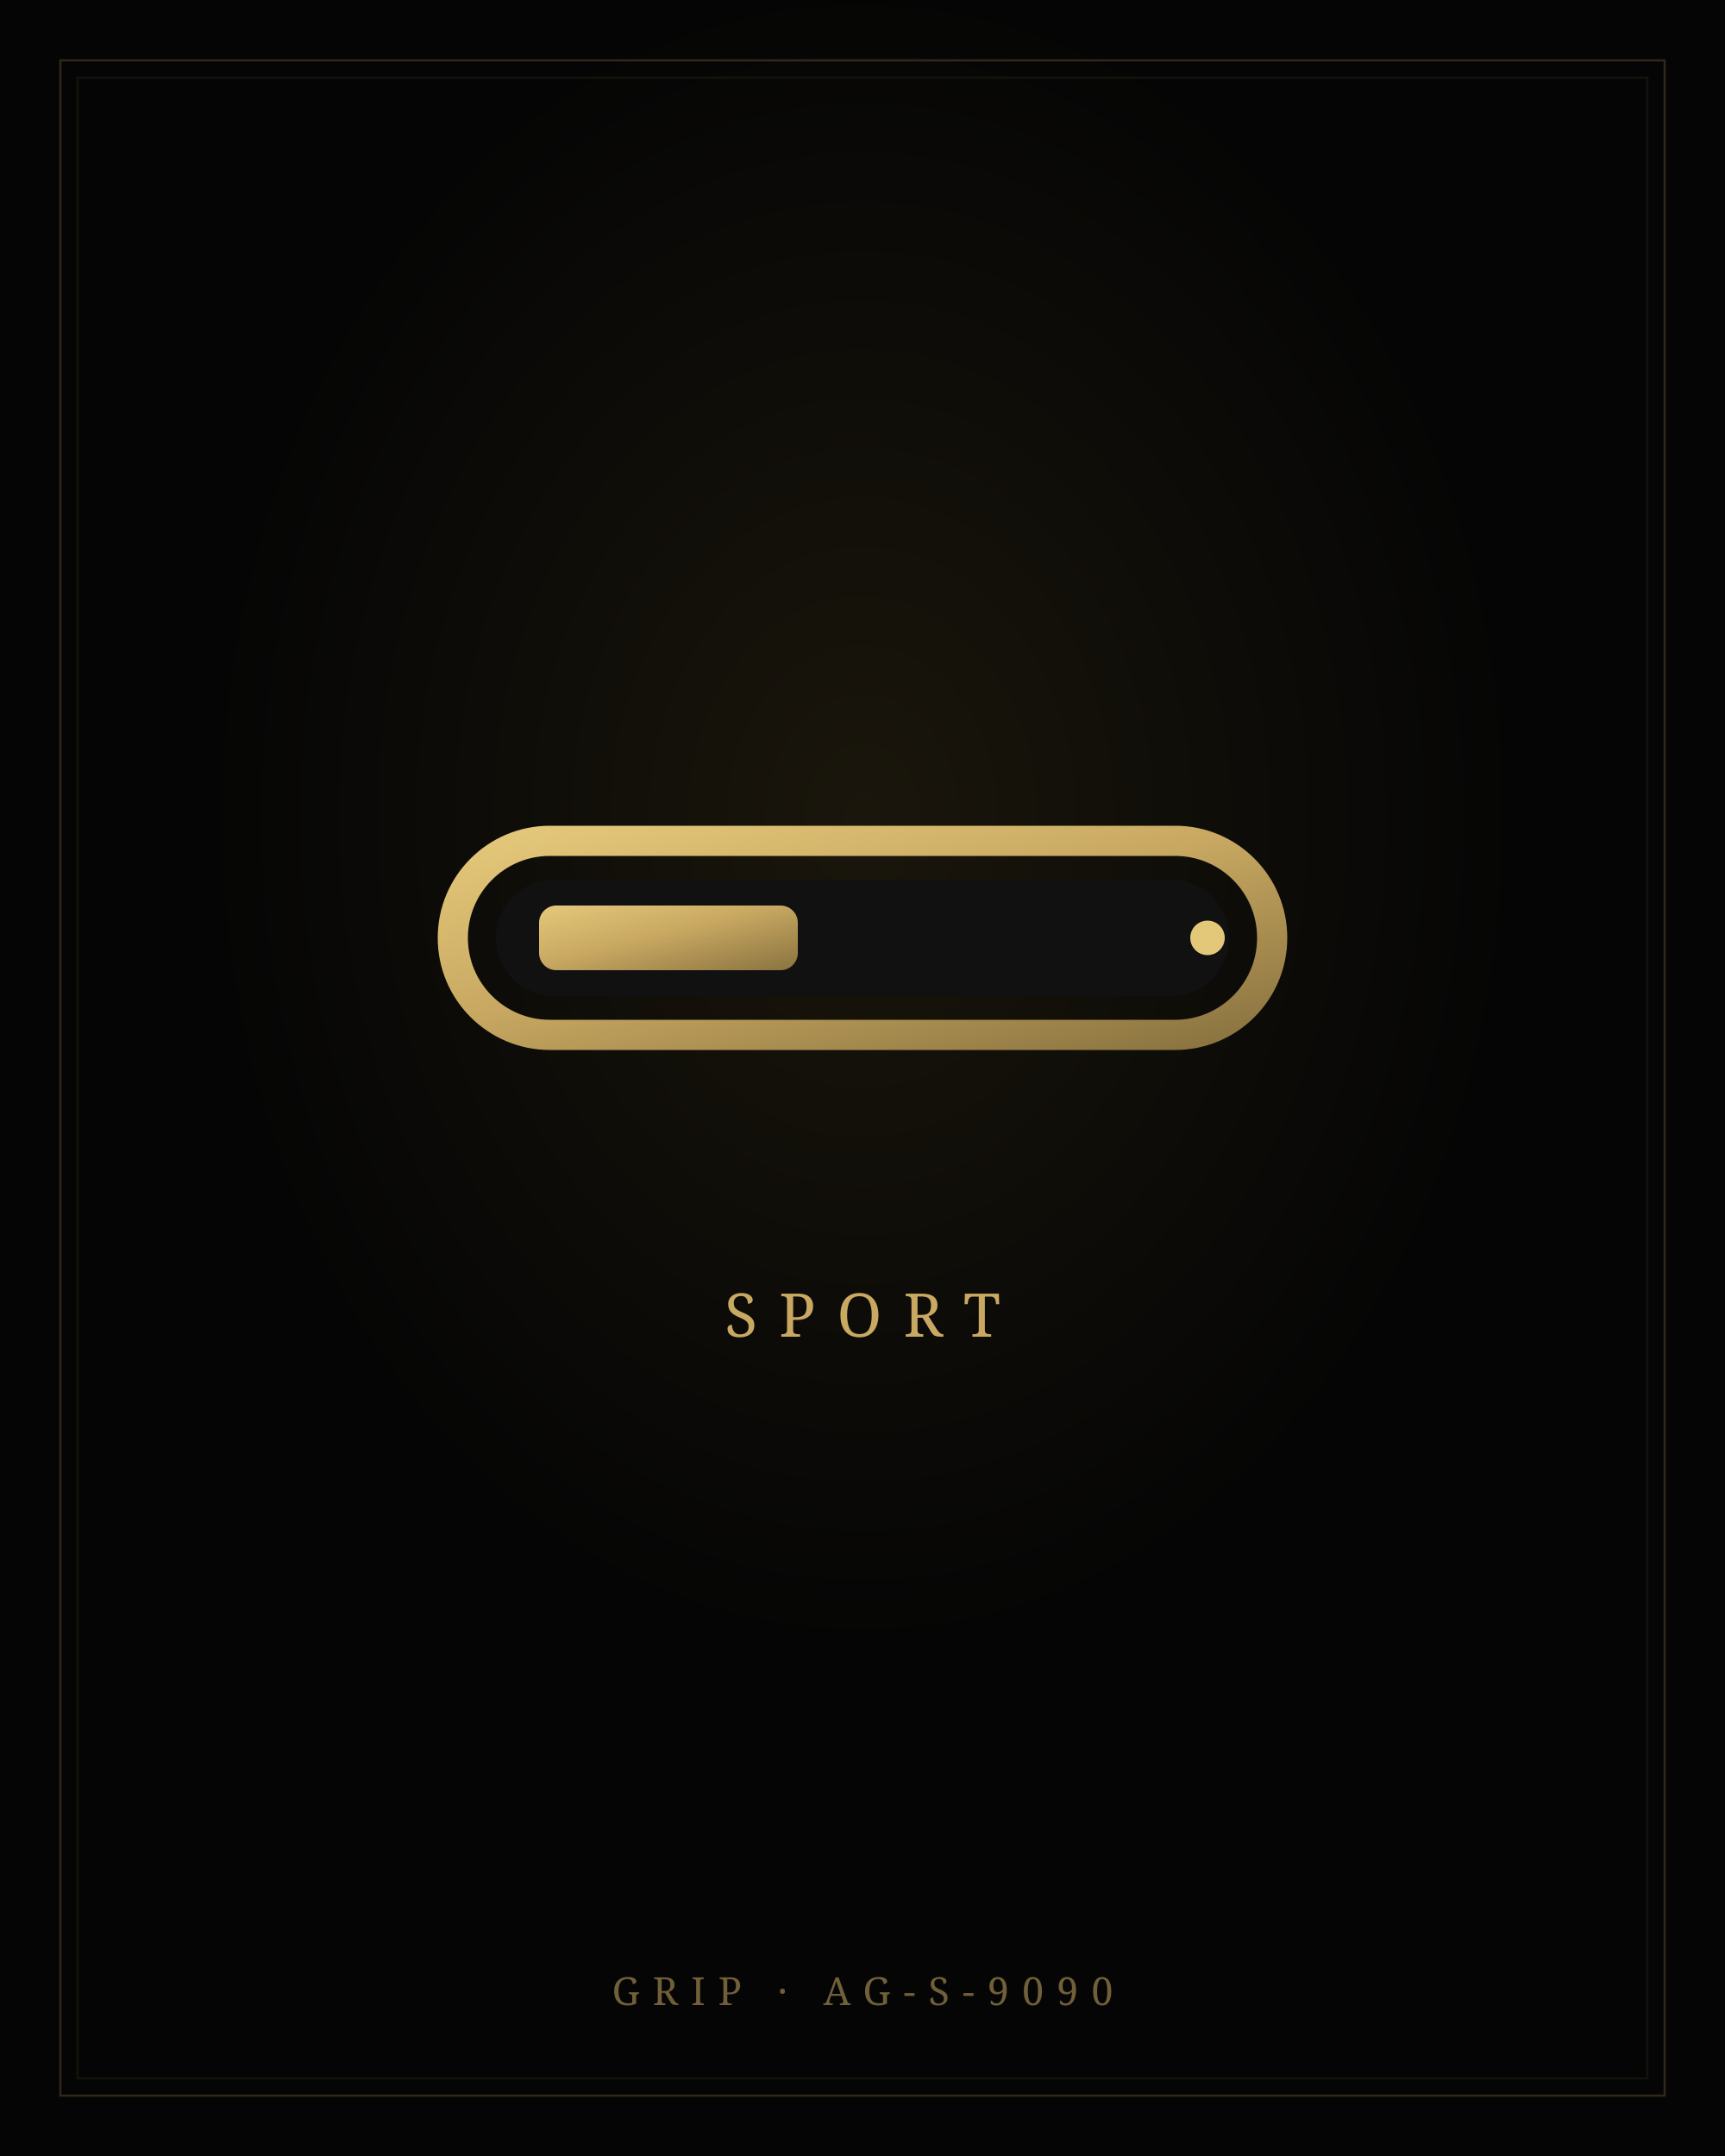
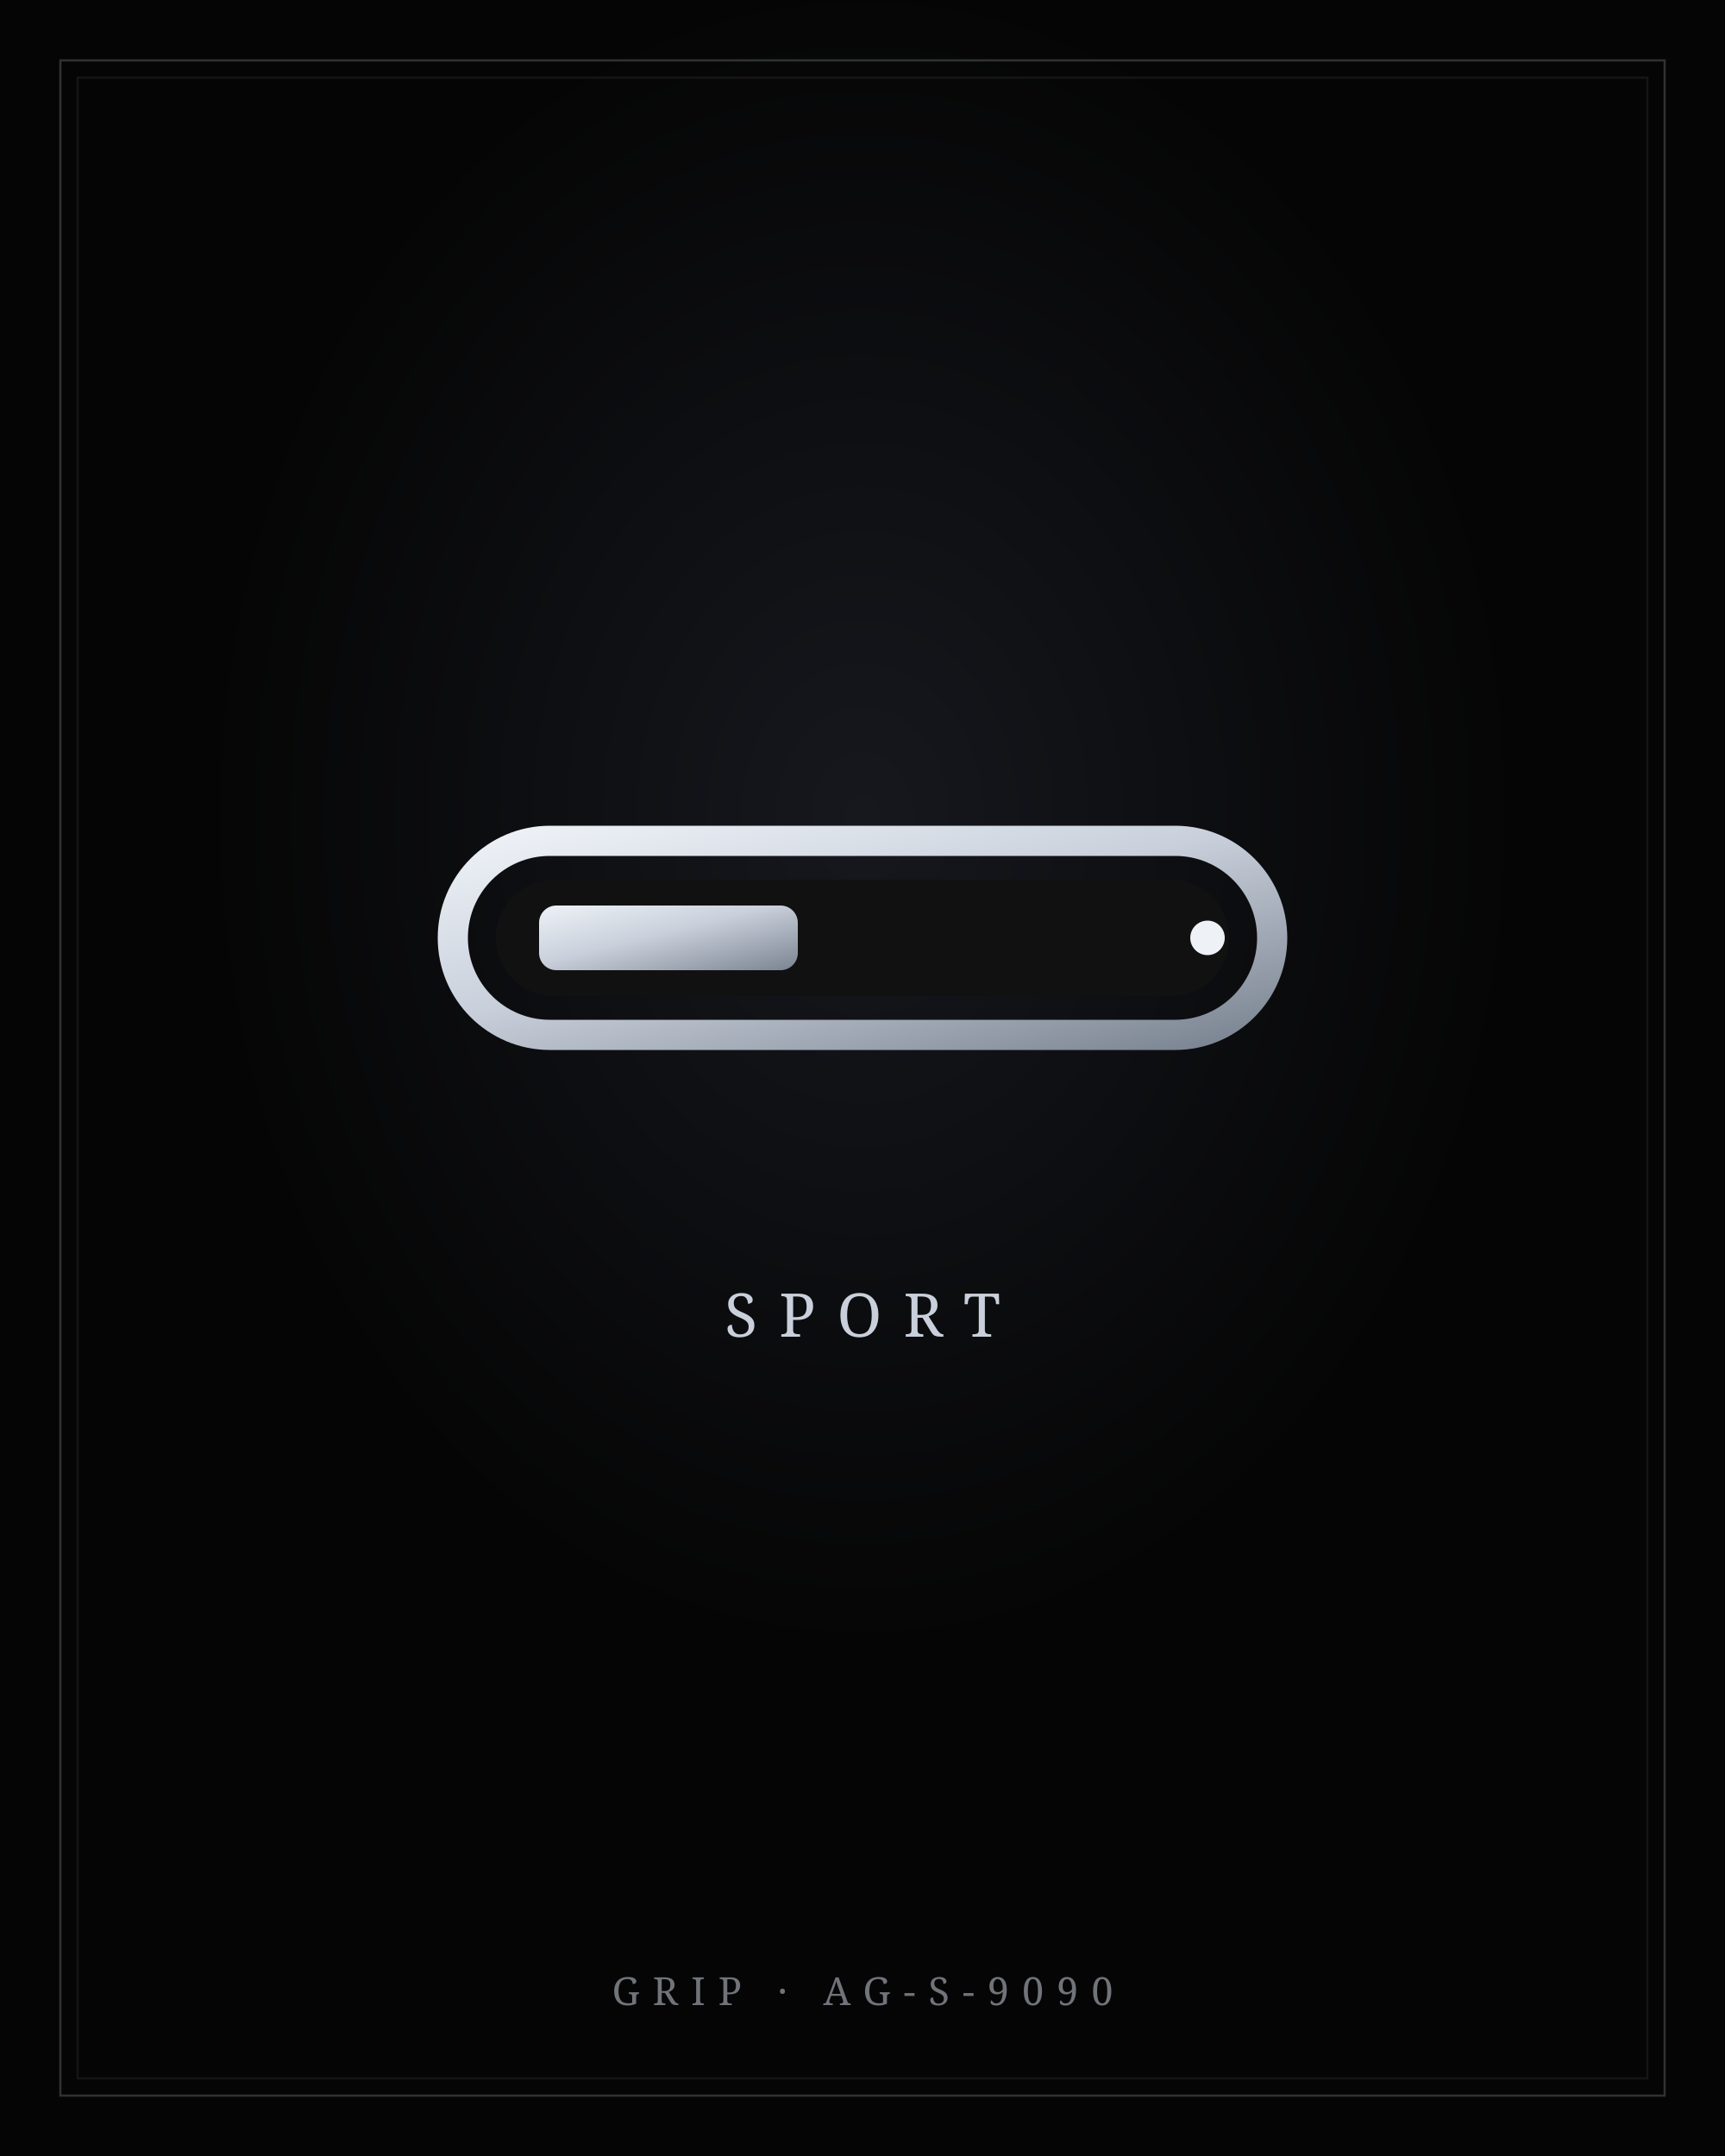
<svg xmlns="http://www.w3.org/2000/svg" viewBox="0 0 800 1000" role="img" aria-label="GRIP  ·  AG-S-9090">
  <rect width="800" height="1000" fill="#050505" />
  <defs>
    <radialGradient id="g" cx="50%" cy="38%" r="55%">
-       <stop offset="0%" stop-color="#1a160c" />
+       <stop offset="0%" stop-color="#16181e" />
      <stop offset="70%" stop-color="#050505" />
    </radialGradient>
-     <linearGradient id="gold" x1="0" y1="0" x2="1" y2="1">
-       <stop offset="0%" stop-color="#e4c87a" />
-       <stop offset="45%" stop-color="#c9a962" />
-       <stop offset="100%" stop-color="#8a7340" />
+     <linearGradient id="silver" x1="0" y1="0" x2="1" y2="1">
+       <stop offset="0%" stop-color="#eef2f7" />
+       <stop offset="45%" stop-color="#c9d0db" />
+       <stop offset="100%" stop-color="#7b8492" />
    </linearGradient>
    <filter id="soft">
      <feGaussianBlur stdDeviation="0.6" />
    </filter>
  </defs>
  <rect width="800" height="1000" fill="url(#g)" />
-   <rect x="28" y="28" width="744" height="944" fill="none" stroke="#c9a962" stroke-opacity="0.22" />
-   <rect x="36" y="36" width="728" height="928" fill="none" stroke="#c9a962" stroke-opacity="0.08" />
-   <rect x="210" y="390" width="380" height="90" rx="45" fill="none" stroke="url(#gold)" stroke-width="14" />
+   <rect x="28" y="28" width="744" height="944" fill="none" stroke="#c9d0db" stroke-opacity="0.22" />
+   <rect x="36" y="36" width="728" height="928" fill="none" stroke="#c9d0db" stroke-opacity="0.08" />
+   <rect x="210" y="390" width="380" height="90" rx="45" fill="none" stroke="url(#silver)" stroke-width="14" />
  <rect x="230" y="408" width="340" height="54" rx="27" fill="#111" />
-   <rect x="250" y="420" width="120" height="30" rx="8" fill="url(#gold)" />
-   <circle cx="560" cy="435" r="8" fill="#e4c87a" />
-   <text x="400" y="620" text-anchor="middle" fill="#c9a962" font-family="Georgia, serif" font-size="28" letter-spacing="10">SPORT</text>
-   <text x="400" y="930" text-anchor="middle" fill="#c9a962" fill-opacity="0.55" font-family="Georgia, serif" font-size="18" letter-spacing="6">GRIP  ·  AG-S-9090</text>
+   <rect x="250" y="420" width="120" height="30" rx="8" fill="url(#silver)" />
+   <circle cx="560" cy="435" r="8" fill="#eef2f7" />
+   <text x="400" y="620" text-anchor="middle" fill="#c9d0db" font-family="Georgia, serif" font-size="28" letter-spacing="10">SPORT</text>
+   <text x="400" y="930" text-anchor="middle" fill="#c9d0db" fill-opacity="0.55" font-family="Georgia, serif" font-size="18" letter-spacing="6">GRIP  ·  AG-S-9090</text>
</svg>
